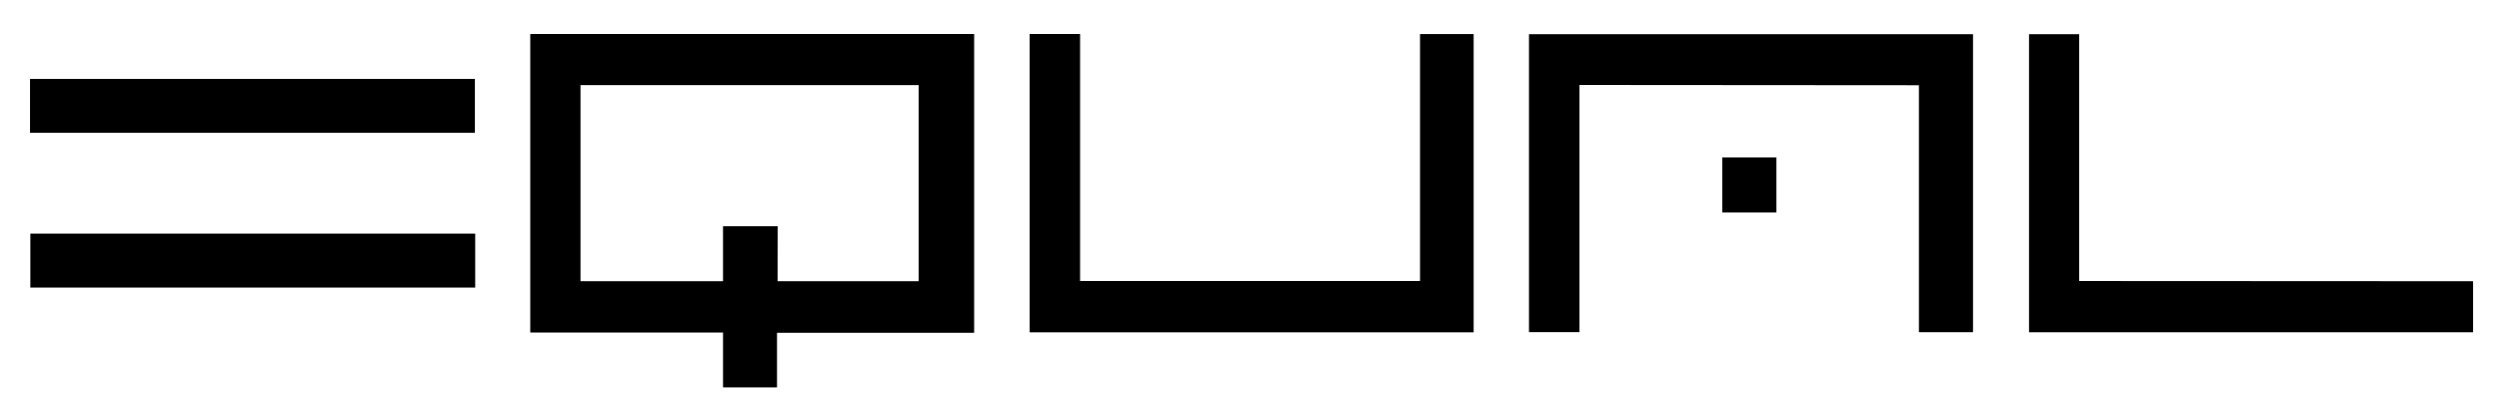
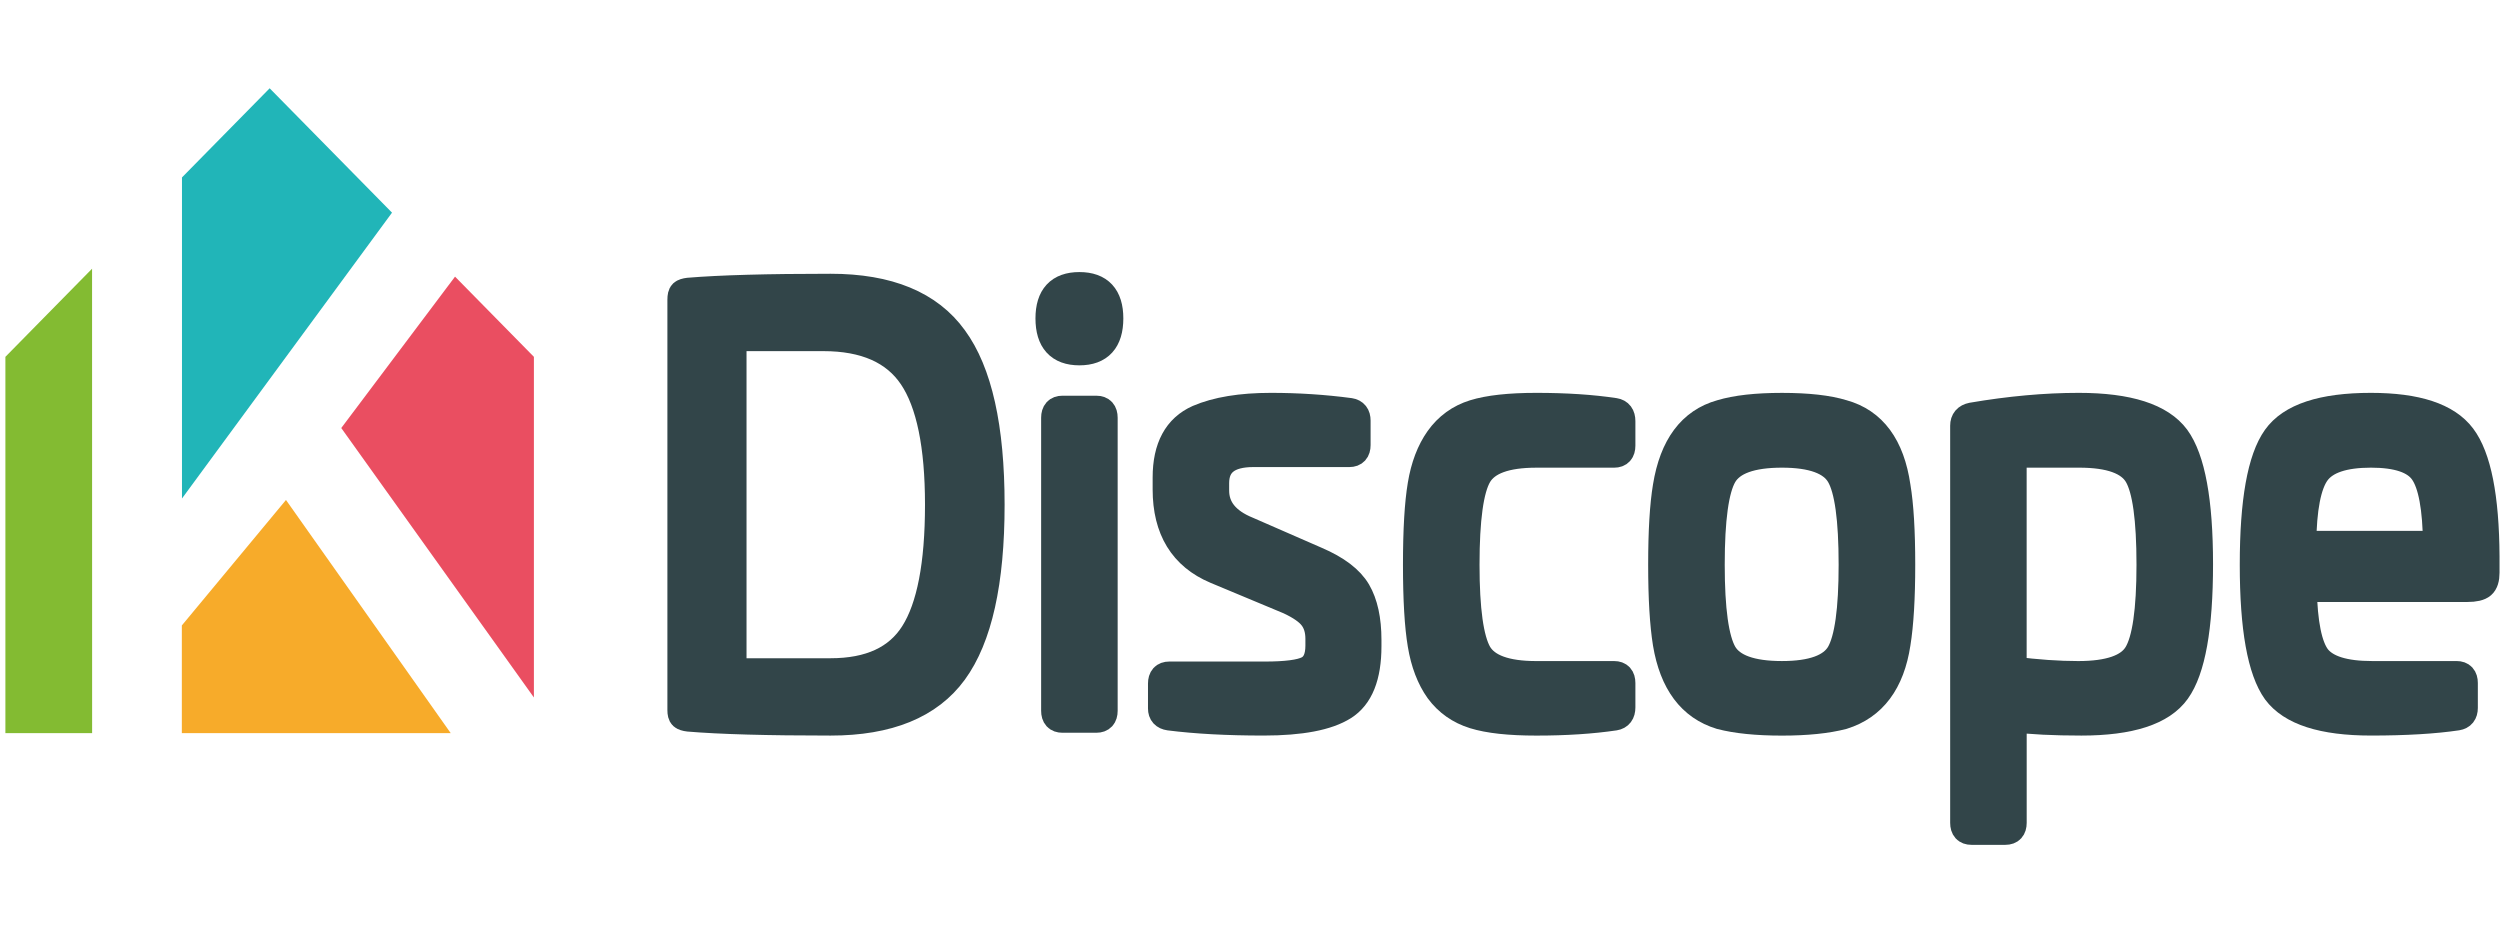
- <svg xmlns="http://www.w3.org/2000/svg" version="1.1" id="Layer_1" x="0px" y="0px" width="551.577px" height="92.588px" viewBox="0 0 551.577 92.588" enable-background="new 0 0 551.577 92.588" xml:space="preserve">
+ <svg xmlns="http://www.w3.org/2000/svg" version="1.1" id="Layer_1" x="0px" y="0px" width="139px" height="52px" viewBox="0 0 139 52" enable-background="new 0 0 139 52" xml:space="preserve">
  <g>
-     <path fill-rule="evenodd" clip-rule="evenodd" d="M215.013,7.501h-97.975v65.861h42.549v12.115H171.5V73.424h43.513V7.501z    M202.77,18.781v43.264h-31.145c0,0,0.016-8.979,0.016-12.137h-12.058v12.137h-31.458V18.781H202.77z" />
-     <path fill-rule="evenodd" clip-rule="evenodd" d="M238.397,7.497h-11.131c0,21.89,0,65.827,0,65.827h97.999c0,0,0-43.821,0-65.815   c-3.912,0-7.749,0-11.837,0c0,18.142,0,36.221,0,54.492h-75.031V7.497z" />
-     <path fill-rule="evenodd" clip-rule="evenodd" d="M337.476,7.55v65.731h11.149V18.753c49.887,0.052,49.887,0.054,74.917,0.054   c0,18.121,0,36.245,0,54.492c4.084,0,7.923,0,11.942,0c0-21.799,0-43.712,0-65.749C397.455,7.55,364.885,7.55,337.476,7.55z" />
-     <path fill-rule="evenodd" clip-rule="evenodd" d="M545.856,73.303V62.045L458.918,62V7.55h-11.072c0,21.806,0,43.719,0,65.752   H545.856z" />
-     <rect x="6.698" y="51.542" fill-rule="evenodd" clip-rule="evenodd" width="98.187" height="11.903" />
-     <path fill-rule="evenodd" clip-rule="evenodd" d="M104.816,29.306V17.41H6.626v11.896C39.338,29.306,71.915,29.306,104.816,29.306z   " />
-     <rect x="380.141" y="34.737" fill-rule="evenodd" clip-rule="evenodd" width="11.949" height="12.137" />
+     <polygon id="Fill_yellow" fill="#F7AB2A" points="10.11,34.775 10.11,40.761 25.059,40.761 15.9,27.798  " />
+     <polygon id="Fill_red" fill="#EA4E61" points="29.685,38.779 29.685,19.84 25.3,15.381 18.974,23.798  " />
+     <polygon id="Fill_green" fill="#83BB32" points="0.3,19.84 0.3,40.761 5.122,40.761 5.119,14.94  " />
+     <polygon id="Fill_blue" fill="#21B5B8" points="14.993,4.909 10.118,9.865 10.118,27.716 21.796,11.824  " />
  </g>
  <g>
- </g>
-   <g>
- </g>
-   <g>
- </g>
-   <g>
- </g>
-   <g>
- </g>
-   <g>
- </g>
+     <path fill="#324549" stroke="#324549" stroke-width="1.5" stroke-miterlimit="10" d="M46.181,15.971c3.213,0,5.5,0.944,6.859,2.832   c1.377,1.878,2.066,4.962,2.066,9.259c0,4.302-0.689,7.396-2.066,9.285c-1.358,1.865-3.646,2.801-6.859,2.801   c-3.502,0-6.132-0.073-7.894-0.221c-0.173-0.021-0.287-0.059-0.344-0.111c-0.058-0.053-0.086-0.162-0.086-0.331V16.664   c0-0.189,0.028-0.309,0.086-0.362c0.058-0.053,0.172-0.09,0.344-0.111C40.049,16.045,42.679,15.971,46.181,15.971z M45.78,18.773   h-5.023v18.575h5.425c2.181,0,3.72-0.713,4.62-2.14c0.918-1.45,1.378-3.831,1.378-7.146c0-3.284-0.488-5.657-1.464-7.108   C49.739,19.501,48.094,18.773,45.78,18.773z" />
+     <path fill="#324549" stroke="#324549" stroke-width="1.5" stroke-miterlimit="10" d="M61.707,17.702   c0,1.239-0.563,1.861-1.692,1.861c-1.13,0-1.693-0.622-1.693-1.861c0-1.217,0.563-1.825,1.693-1.825   C61.144,15.877,61.707,16.485,61.707,17.702z M59.067,22.752h1.894c0.288,0,0.431,0.159,0.431,0.475v16.292   c0,0.315-0.144,0.472-0.431,0.472h-1.894c-0.287,0-0.43-0.156-0.43-0.472V23.227C58.638,22.912,58.78,22.752,59.067,22.752z" />
+     <path fill="#324549" stroke="#324549" stroke-width="1.5" stroke-miterlimit="10" d="M70.662,22.593   c1.493,0,2.957,0.095,4.393,0.286c0.269,0.042,0.4,0.211,0.4,0.506v1.36c0,0.315-0.144,0.474-0.428,0.474h-5.341   c-1.396,0-2.095,0.549-2.095,1.644v0.412c0,0.984,0.593,1.721,1.78,2.203l3.817,1.667c1.13,0.483,1.89,1.062,2.282,1.73   c0.392,0.672,0.589,1.575,0.589,2.707v0.347c0,1.679-0.449,2.802-1.35,3.367c-0.899,0.567-2.384,0.851-4.45,0.851   c-2.027,0-3.779-0.096-5.25-0.283c-0.288-0.043-0.431-0.2-0.431-0.472v-1.385c0-0.316,0.143-0.475,0.431-0.475h5.309   c1.187,0,1.985-0.103,2.396-0.313c0.411-0.209,0.616-0.651,0.616-1.321v-0.378c0-0.483-0.119-0.882-0.357-1.195   c-0.238-0.316-0.674-0.619-1.306-0.913l-4.076-1.701c-1.837-0.775-2.754-2.276-2.754-4.499v-0.664c0-1.665,0.593-2.763,1.78-3.29   C67.648,22.816,68.998,22.593,70.662,22.593z" />
+     <path fill="#324549" stroke="#324549" stroke-width="1.5" stroke-miterlimit="10" d="M85.416,22.593   c1.646,0,3.098,0.095,4.361,0.286c0.267,0.042,0.401,0.221,0.401,0.539v1.36c0,0.316-0.142,0.475-0.43,0.475h-4.333   c-1.686,0-2.756,0.39-3.215,1.17s-0.688,2.437-0.688,4.977c0,2.495,0.229,4.144,0.688,4.939c0.459,0.777,1.53,1.166,3.215,1.166   h4.333c0.288,0,0.43,0.157,0.43,0.473v1.353c0,0.314-0.135,0.493-0.401,0.535c-1.264,0.188-2.718,0.283-4.361,0.283   c-1.494,0-2.646-0.126-3.46-0.378c-0.814-0.253-1.469-0.712-1.967-1.386c-0.478-0.67-0.804-1.521-0.974-2.549   c-0.173-1.026-0.26-2.506-0.26-4.437c0-1.929,0.087-3.411,0.26-4.439c0.17-1.034,0.496-1.887,0.974-2.562   c0.498-0.697,1.152-1.171,1.967-1.425C82.77,22.721,83.922,22.593,85.416,22.593z" />
+     <path fill="#324549" stroke="#324549" stroke-width="1.5" stroke-miterlimit="10" d="M95.689,22.974   c0.842-0.253,1.969-0.38,3.388-0.38c1.434,0,2.563,0.127,3.387,0.38c1.683,0.465,2.686,1.825,3.013,4.081   c0.173,1.028,0.26,2.478,0.26,4.345c0,1.847-0.087,3.306-0.26,4.376c-0.327,2.16-1.331,3.504-3.013,4.028   c-0.881,0.229-2.011,0.346-3.387,0.346c-1.399,0-2.537-0.116-3.416-0.346c-1.647-0.503-2.649-1.845-3.014-4.028   c-0.173-1.07-0.259-2.529-0.259-4.376c0-1.866,0.087-3.315,0.259-4.345C93.012,24.799,94.024,23.439,95.689,22.974z M99.077,25.252   c-1.705,0-2.784,0.39-3.244,1.17c-0.459,0.781-0.688,2.437-0.688,4.977c0,2.495,0.228,4.144,0.688,4.939   c0.46,0.777,1.539,1.166,3.244,1.166c1.682,0,2.754-0.389,3.212-1.166c0.46-0.796,0.689-2.444,0.689-4.939   c0-2.54-0.229-4.197-0.689-4.977C101.831,25.642,100.759,25.252,99.077,25.252z" />
+     <path fill="#324549" stroke="#324549" stroke-width="1.5" stroke-miterlimit="10" d="M115.579,22.593   c2.755,0,4.562,0.582,5.423,1.74c0.861,1.182,1.293,3.53,1.293,7.034c0,3.525-0.421,5.875-1.263,7.05   c-0.822,1.154-2.593,1.731-5.308,1.731c-1.532,0-2.795-0.064-3.79-0.188v5.791c0,0.313-0.144,0.472-0.431,0.472h-1.894   c-0.287,0-0.43-0.158-0.43-0.472V23.67c0-0.295,0.152-0.475,0.459-0.538C111.743,22.773,113.724,22.593,115.579,22.593z    M115.605,25.252h-3.673v12.001c1.32,0.168,2.525,0.252,3.615,0.252c1.723,0,2.813-0.378,3.273-1.134   c0.478-0.775,0.719-2.435,0.719-4.972c0-2.54-0.231-4.197-0.69-4.977C118.391,25.642,117.311,25.252,115.605,25.252z" />
+     <path fill="#324549" stroke="#324549" stroke-width="1.5" stroke-miterlimit="10" d="M131.824,22.593   c2.544,0,4.236,0.559,5.079,1.678c0.861,1.139,1.301,3.363,1.321,6.657v0.911c0,0.337-0.072,0.567-0.216,0.692   s-0.418,0.189-0.819,0.189h-9.125c0.038,1.932,0.297,3.211,0.775,3.839c0.497,0.629,1.512,0.945,3.042,0.945h4.707   c0.286,0,0.43,0.156,0.43,0.471v1.385c0,0.295-0.134,0.461-0.4,0.503c-1.264,0.188-2.86,0.284-4.794,0.284   c-2.681,0-4.438-0.567-5.28-1.7c-0.843-1.175-1.263-3.525-1.263-7.05c0-3.523,0.42-5.883,1.263-7.065   C127.366,23.175,129.125,22.593,131.824,22.593z M131.824,25.252c-1.512,0-2.518,0.337-3.016,1.012   c-0.496,0.675-0.756,2.01-0.773,4.001h7.433c-0.019-2.013-0.267-3.358-0.745-4.033C134.263,25.577,133.297,25.252,131.824,25.252z" />
+   </g>
</svg>
